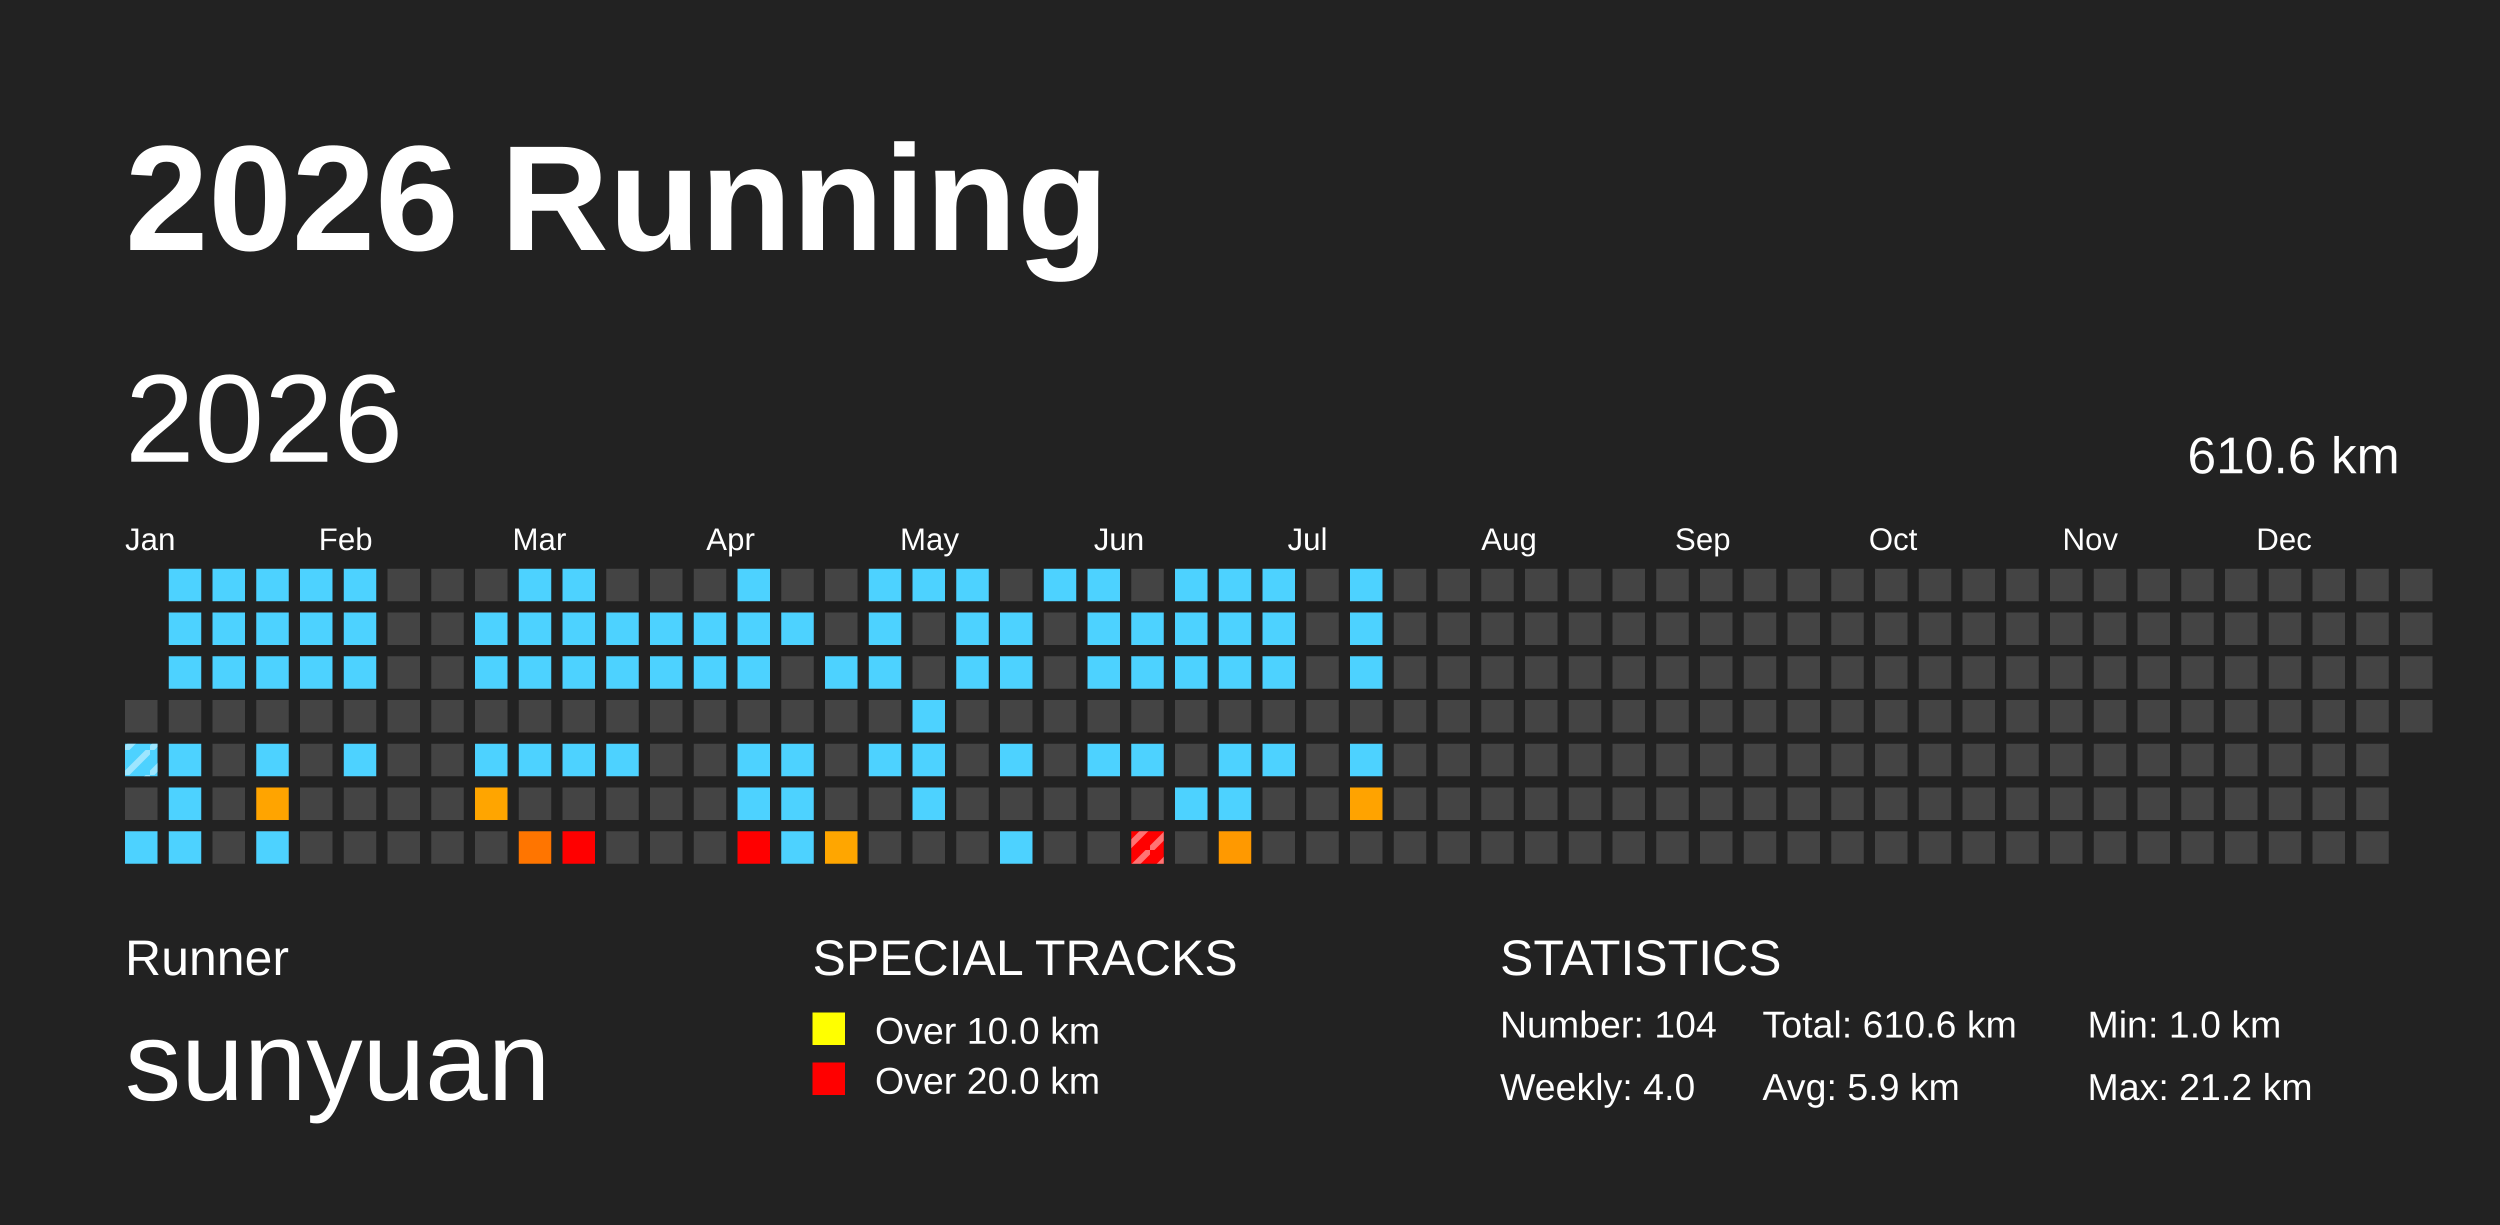
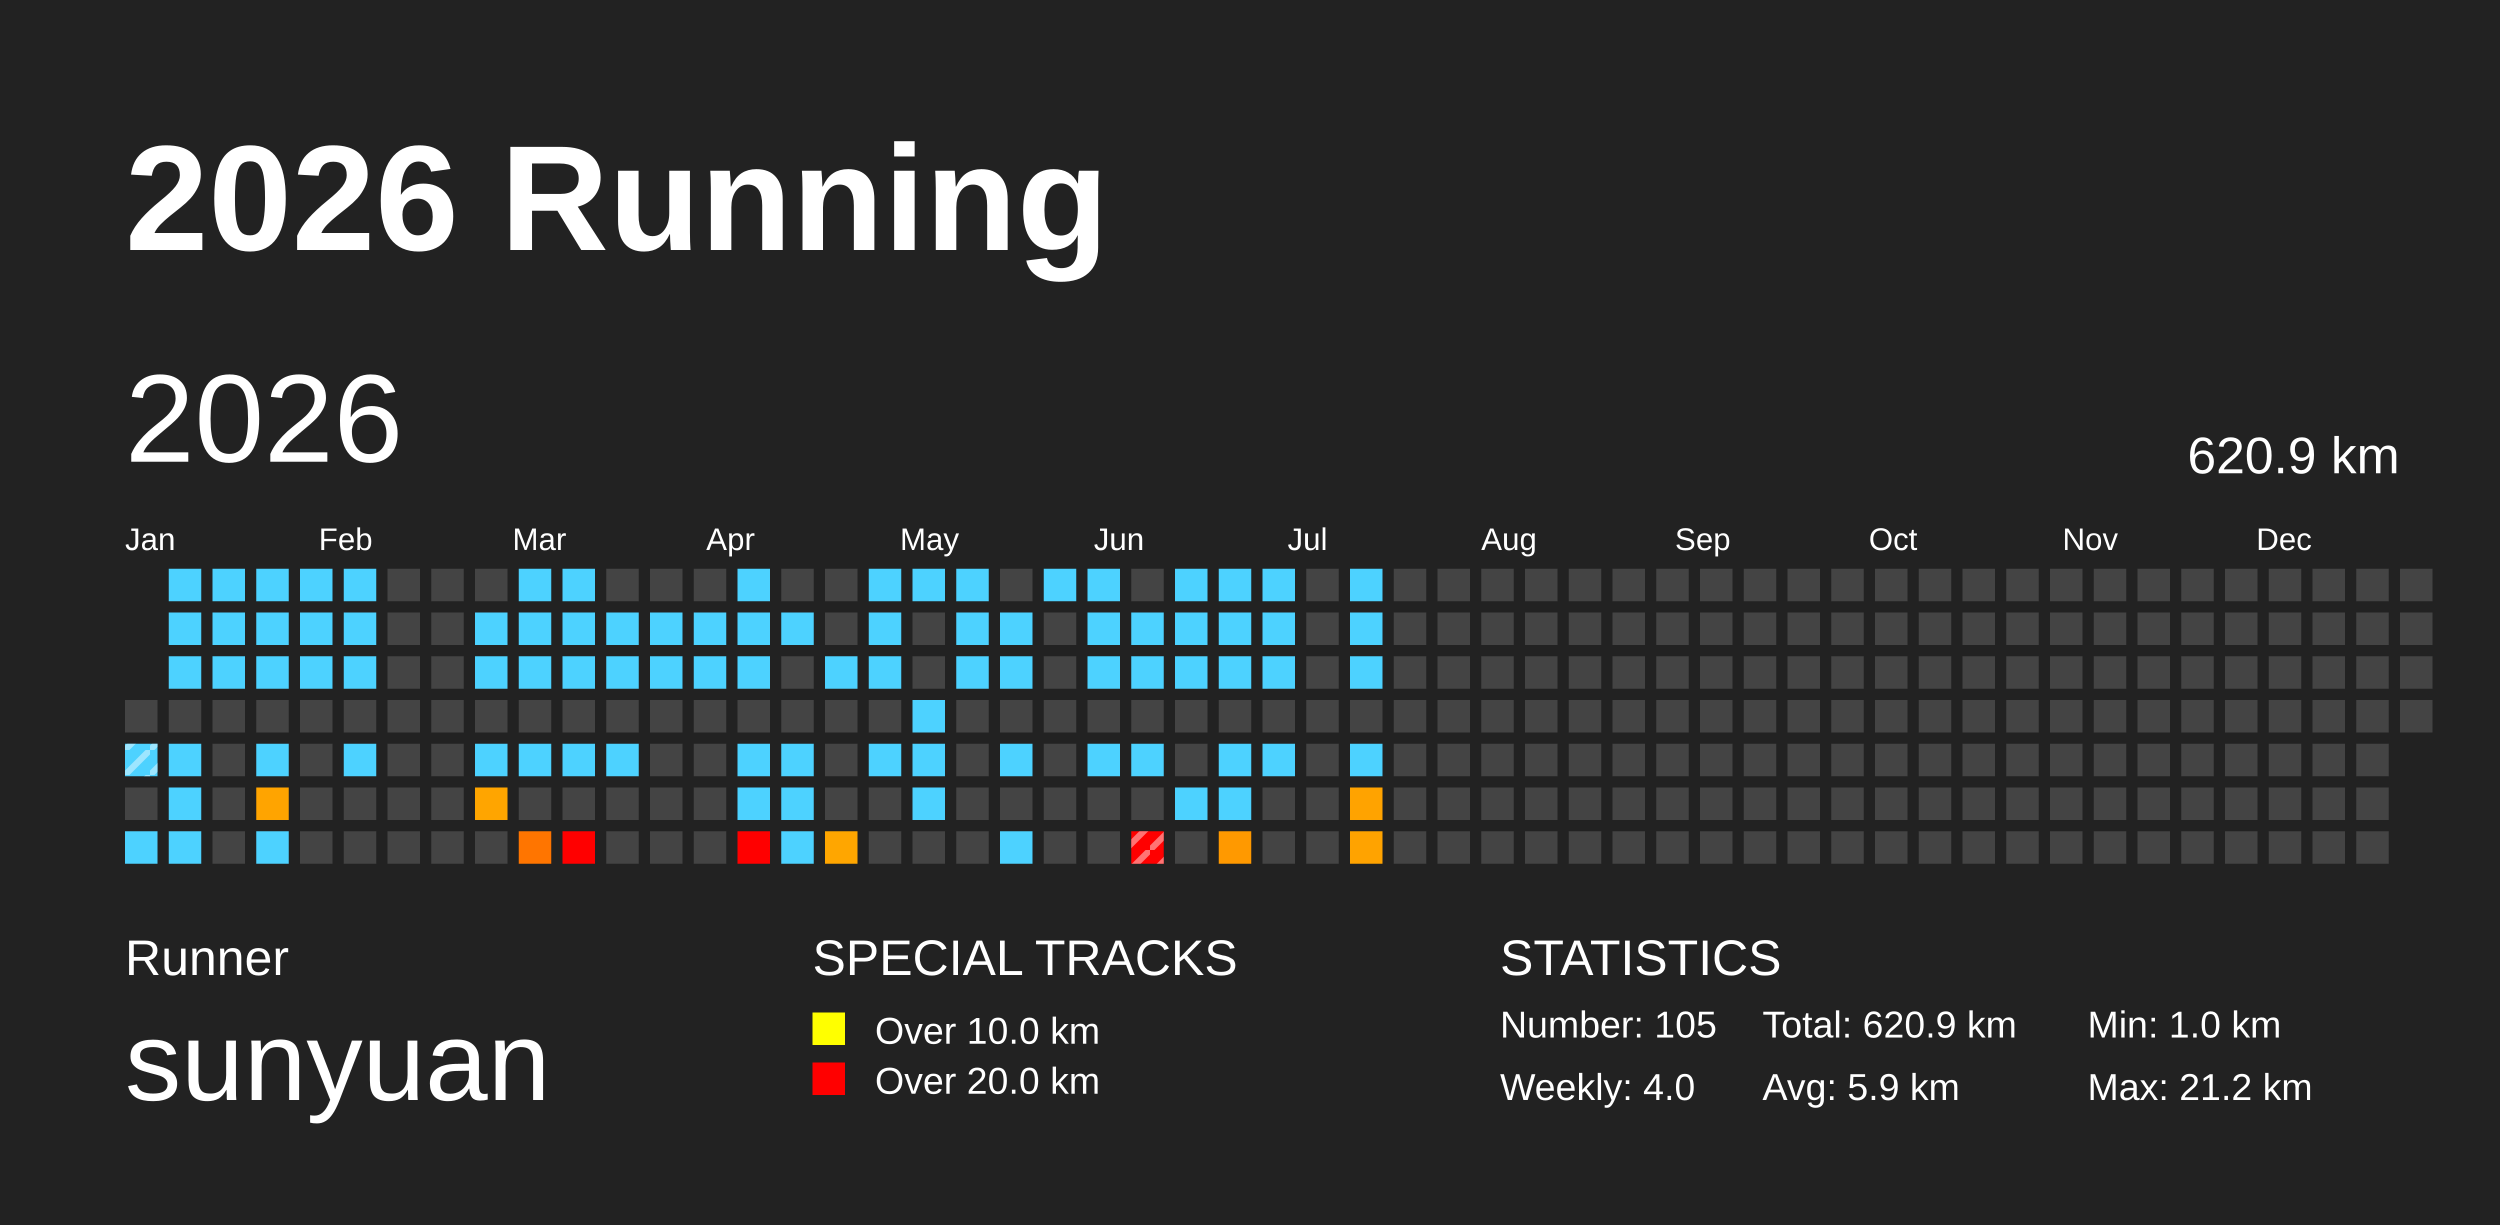
<svg xmlns="http://www.w3.org/2000/svg" baseProfile="full" height="98mm" version="1.1" viewBox="0,0,200,98" width="200mm">
  <defs>
    <pattern height="2" id="indoor-stripe" patternUnits="userSpaceOnUse" width="2">
      <line stroke="white" stroke-opacity="0.45" stroke-width="0.5" x1="0" x2="2" y1="2" y2="0" />
    </pattern>
  </defs>
  <rect fill="#222222" height="98" width="200" x="0" y="0" />
  <text fill="#FFFFFF" style="font-size:12px; font-family:Arial; font-weight:bold;" x="10" y="20">2026 Running</text>
  <text fill="#FFFFFF" style="font-size:4px; font-family:Arial" x="10" y="78">Runner</text>
  <text fill="#FFFFFF" style="font-size:9px; font-family:Arial" x="10" y="88">sunyuan</text>
  <text fill="#FFFFFF" style="font-size:4px; font-family:Arial" x="65" y="78">SPECIAL TRACKS</text>
  <rect fill="yellow" height="2.6" width="2.6" x="65" y="81" />
  <text fill="#FFFFFF" style="font-size:3px; font-family:Arial" x="70" y="83.5">Over 10.0 km</text>
  <rect fill="red" height="2.6" width="2.6" x="65" y="85" />
  <text fill="#FFFFFF" style="font-size:3px; font-family:Arial" x="70" y="87.5">Over 20.0 km</text>
  <text fill="#FFFFFF" style="font-size:4px; font-family:Arial" x="120" y="78">STATISTICS</text>
-   <text fill="#FFFFFF" style="font-size:3px; font-family:Arial" x="120" y="83">Number: 104</text>
+   <text fill="#FFFFFF" style="font-size:3px; font-family:Arial" x="120" y="83">Number: 105</text>
  <text fill="#FFFFFF" style="font-size:3px; font-family:Arial" x="120" y="88">Weekly: 4.0</text>
-   <text fill="#FFFFFF" style="font-size:3px; font-family:Arial" x="141" y="83">Total: 610.6 km</text>
+   <text fill="#FFFFFF" style="font-size:3px; font-family:Arial" x="141" y="83">Total: 620.9 km</text>
  <text fill="#FFFFFF" style="font-size:3px; font-family:Arial" x="141" y="88">Avg: 5.9 km</text>
  <text fill="#FFFFFF" style="font-size:3px; font-family:Arial" x="167" y="83">Min: 1.0 km</text>
  <text fill="#FFFFFF" style="font-size:3px; font-family:Arial" x="167" y="88">Max: 21.2 km</text>
  <text dominant-baseline="hanging" fill="#FFFFFF" style="font-size:10.0px; font-family:Arial;" x="10" y="30">2026</text>
-   <text dominant-baseline="hanging" fill="#FFFFFF" style="font-size:4.125px; font-family:Arial;" x="175" y="35">610.6 km</text>
+   <text dominant-baseline="hanging" fill="#FFFFFF" style="font-size:4.125px; font-family:Arial;" x="175" y="35">620.9 km</text>
  <text fill="#FFFFFF" style="font-size:2.5px; font-family:Arial" x="10.0" y="44">Jan</text>
  <text fill="#FFFFFF" style="font-size:2.5px; font-family:Arial" x="25.5" y="44">Feb</text>
  <text fill="#FFFFFF" style="font-size:2.5px; font-family:Arial" x="41.0" y="44">Mar</text>
  <text fill="#FFFFFF" style="font-size:2.5px; font-family:Arial" x="56.5" y="44">Apr</text>
  <text fill="#FFFFFF" style="font-size:2.5px; font-family:Arial" x="72.0" y="44">May</text>
  <text fill="#FFFFFF" style="font-size:2.5px; font-family:Arial" x="87.5" y="44">Jun</text>
  <text fill="#FFFFFF" style="font-size:2.5px; font-family:Arial" x="103.0" y="44">Jul</text>
  <text fill="#FFFFFF" style="font-size:2.5px; font-family:Arial" x="118.5" y="44">Aug</text>
  <text fill="#FFFFFF" style="font-size:2.5px; font-family:Arial" x="134.0" y="44">Sep</text>
  <text fill="#FFFFFF" style="font-size:2.5px; font-family:Arial" x="149.5" y="44">Oct</text>
  <text fill="#FFFFFF" style="font-size:2.5px; font-family:Arial" x="165.0" y="44">Nov</text>
  <text fill="#FFFFFF" style="font-size:2.5px; font-family:Arial" x="180.5" y="44">Dec</text>
  <rect fill="#444444" height="2.6" width="2.6" x="10.0" y="56.0" />
  <rect fill="#4dd2ff" height="2.6" width="2.6" x="10.0" y="59.5" />
  <rect fill="url(#indoor-stripe)" height="2.6" style="pointer-events: none;" width="2.6" x="10.0" y="59.5" />
  <rect fill="#444444" height="2.6" width="2.6" x="10.0" y="63.0" />
  <rect fill="#4dd2ff" height="2.6" width="2.6" x="10.0" y="66.5" />
  <rect fill="#4dd2ff" height="2.6" width="2.6" x="13.5" y="45.5" />
  <rect fill="#4dd2ff" height="2.6" width="2.6" x="13.5" y="49.0" />
  <rect fill="#4dd2ff" height="2.6" width="2.6" x="13.5" y="52.5" />
  <rect fill="#444444" height="2.6" width="2.6" x="13.5" y="56.0" />
  <rect fill="#4dd2ff" height="2.6" width="2.6" x="13.5" y="59.5" />
  <rect fill="#4dd2ff" height="2.6" width="2.6" x="13.5" y="63.0" />
  <rect fill="#4dd2ff" height="2.6" width="2.6" x="13.5" y="66.5" />
  <rect fill="#4dd2ff" height="2.6" width="2.6" x="17.0" y="45.5" />
  <rect fill="#4dd2ff" height="2.6" width="2.6" x="17.0" y="49.0" />
  <rect fill="#4dd2ff" height="2.6" width="2.6" x="17.0" y="52.5" />
  <rect fill="#444444" height="2.6" width="2.6" x="17.0" y="56.0" />
  <rect fill="#444444" height="2.6" width="2.6" x="17.0" y="59.5" />
  <rect fill="#444444" height="2.6" width="2.6" x="17.0" y="63.0" />
  <rect fill="#444444" height="2.6" width="2.6" x="17.0" y="66.5" />
  <rect fill="#4dd2ff" height="2.6" width="2.6" x="20.5" y="45.5" />
  <rect fill="#4dd2ff" height="2.6" width="2.6" x="20.5" y="49.0" />
  <rect fill="#4dd2ff" height="2.6" width="2.6" x="20.5" y="52.5" />
  <rect fill="#444444" height="2.6" width="2.6" x="20.5" y="56.0" />
  <rect fill="#4dd2ff" height="2.6" width="2.6" x="20.5" y="59.5" />
  <rect fill="#ffa400" height="2.6" width="2.6" x="20.5" y="63.0" />
  <rect fill="#4dd2ff" height="2.6" width="2.6" x="20.5" y="66.5" />
  <rect fill="#4dd2ff" height="2.6" width="2.6" x="24.0" y="45.5" />
  <rect fill="#4dd2ff" height="2.6" width="2.6" x="24.0" y="49.0" />
  <rect fill="#4dd2ff" height="2.6" width="2.6" x="24.0" y="52.5" />
  <rect fill="#444444" height="2.6" width="2.6" x="24.0" y="56.0" />
  <rect fill="#444444" height="2.6" width="2.6" x="24.0" y="59.5" />
  <rect fill="#444444" height="2.6" width="2.6" x="24.0" y="63.0" />
  <rect fill="#444444" height="2.6" width="2.6" x="24.0" y="66.5" />
  <rect fill="#4dd2ff" height="2.6" width="2.6" x="27.5" y="45.5" />
  <rect fill="#4dd2ff" height="2.6" width="2.6" x="27.5" y="49.0" />
  <rect fill="#4dd2ff" height="2.6" width="2.6" x="27.5" y="52.5" />
  <rect fill="#444444" height="2.6" width="2.6" x="27.5" y="56.0" />
  <rect fill="#4dd2ff" height="2.6" width="2.6" x="27.5" y="59.5" />
  <rect fill="#444444" height="2.6" width="2.6" x="27.5" y="63.0" />
  <rect fill="#444444" height="2.6" width="2.6" x="27.5" y="66.5" />
  <rect fill="#444444" height="2.6" width="2.6" x="31.0" y="45.5" />
  <rect fill="#444444" height="2.6" width="2.6" x="31.0" y="49.0" />
  <rect fill="#444444" height="2.6" width="2.6" x="31.0" y="52.5" />
  <rect fill="#444444" height="2.6" width="2.6" x="31.0" y="56.0" />
  <rect fill="#444444" height="2.6" width="2.6" x="31.0" y="59.5" />
  <rect fill="#444444" height="2.6" width="2.6" x="31.0" y="63.0" />
  <rect fill="#444444" height="2.6" width="2.6" x="31.0" y="66.5" />
  <rect fill="#444444" height="2.6" width="2.6" x="34.5" y="45.5" />
  <rect fill="#444444" height="2.6" width="2.6" x="34.5" y="49.0" />
  <rect fill="#444444" height="2.6" width="2.6" x="34.5" y="52.5" />
  <rect fill="#444444" height="2.6" width="2.6" x="34.5" y="56.0" />
  <rect fill="#444444" height="2.6" width="2.6" x="34.5" y="59.5" />
  <rect fill="#444444" height="2.6" width="2.6" x="34.5" y="63.0" />
  <rect fill="#444444" height="2.6" width="2.6" x="34.5" y="66.5" />
  <rect fill="#444444" height="2.6" width="2.6" x="38.0" y="45.5" />
  <rect fill="#4dd2ff" height="2.6" width="2.6" x="38.0" y="49.0" />
  <rect fill="#4dd2ff" height="2.6" width="2.6" x="38.0" y="52.5" />
  <rect fill="#444444" height="2.6" width="2.6" x="38.0" y="56.0" />
  <rect fill="#4dd2ff" height="2.6" width="2.6" x="38.0" y="59.5" />
  <rect fill="#ffa500" height="2.6" width="2.6" x="38.0" y="63.0" />
  <rect fill="#444444" height="2.6" width="2.6" x="38.0" y="66.5" />
  <rect fill="#4dd2ff" height="2.6" width="2.6" x="41.5" y="45.5" />
  <rect fill="#4dd2ff" height="2.6" width="2.6" x="41.5" y="49.0" />
  <rect fill="#4dd2ff" height="2.6" width="2.6" x="41.5" y="52.5" />
  <rect fill="#444444" height="2.6" width="2.6" x="41.5" y="56.0" />
  <rect fill="#4dd2ff" height="2.6" width="2.6" x="41.5" y="59.5" />
  <rect fill="#444444" height="2.6" width="2.6" x="41.5" y="63.0" />
  <rect fill="#ff7500" height="2.6" width="2.6" x="41.5" y="66.5" />
  <rect fill="#4dd2ff" height="2.6" width="2.6" x="45.0" y="45.5" />
  <rect fill="#4dd2ff" height="2.6" width="2.6" x="45.0" y="49.0" />
  <rect fill="#4dd2ff" height="2.6" width="2.6" x="45.0" y="52.5" />
  <rect fill="#444444" height="2.6" width="2.6" x="45.0" y="56.0" />
  <rect fill="#4dd2ff" height="2.6" width="2.6" x="45.0" y="59.5" />
  <rect fill="#444444" height="2.6" width="2.6" x="45.0" y="63.0" />
  <rect fill="red" height="2.6" width="2.6" x="45.0" y="66.5" />
  <rect fill="#444444" height="2.6" width="2.6" x="48.5" y="45.5" />
  <rect fill="#4dd2ff" height="2.6" width="2.6" x="48.5" y="49.0" />
  <rect fill="#4dd2ff" height="2.6" width="2.6" x="48.5" y="52.5" />
  <rect fill="#444444" height="2.6" width="2.6" x="48.5" y="56.0" />
  <rect fill="#4dd2ff" height="2.6" width="2.6" x="48.5" y="59.5" />
  <rect fill="#444444" height="2.6" width="2.6" x="48.5" y="63.0" />
  <rect fill="#444444" height="2.6" width="2.6" x="48.5" y="66.5" />
  <rect fill="#444444" height="2.6" width="2.6" x="52.0" y="45.5" />
  <rect fill="#4dd2ff" height="2.6" width="2.6" x="52.0" y="49.0" />
  <rect fill="#4dd2ff" height="2.6" width="2.6" x="52.0" y="52.5" />
  <rect fill="#444444" height="2.6" width="2.6" x="52.0" y="56.0" />
  <rect fill="#444444" height="2.6" width="2.6" x="52.0" y="59.5" />
  <rect fill="#444444" height="2.6" width="2.6" x="52.0" y="63.0" />
  <rect fill="#444444" height="2.6" width="2.6" x="52.0" y="66.5" />
  <rect fill="#444444" height="2.6" width="2.6" x="55.5" y="45.5" />
  <rect fill="#4dd2ff" height="2.6" width="2.6" x="55.5" y="49.0" />
  <rect fill="#4dd2ff" height="2.6" width="2.6" x="55.5" y="52.5" />
  <rect fill="#444444" height="2.6" width="2.6" x="55.5" y="56.0" />
  <rect fill="#444444" height="2.6" width="2.6" x="55.5" y="59.5" />
  <rect fill="#444444" height="2.6" width="2.6" x="55.5" y="63.0" />
  <rect fill="#444444" height="2.6" width="2.6" x="55.5" y="66.5" />
  <rect fill="#4dd2ff" height="2.6" width="2.6" x="59.0" y="45.5" />
  <rect fill="#4dd2ff" height="2.6" width="2.6" x="59.0" y="49.0" />
  <rect fill="#4dd2ff" height="2.6" width="2.6" x="59.0" y="52.5" />
  <rect fill="#444444" height="2.6" width="2.6" x="59.0" y="56.0" />
  <rect fill="#4dd2ff" height="2.6" width="2.6" x="59.0" y="59.5" />
  <rect fill="#4dd2ff" height="2.6" width="2.6" x="59.0" y="63.0" />
  <rect fill="red" height="2.6" width="2.6" x="59.0" y="66.5" />
  <rect fill="#444444" height="2.6" width="2.6" x="62.5" y="45.5" />
  <rect fill="#4dd2ff" height="2.6" width="2.6" x="62.5" y="49.0" />
  <rect fill="#444444" height="2.6" width="2.6" x="62.5" y="52.5" />
  <rect fill="#444444" height="2.6" width="2.6" x="62.5" y="56.0" />
  <rect fill="#4dd2ff" height="2.6" width="2.6" x="62.5" y="59.5" />
  <rect fill="#4dd2ff" height="2.6" width="2.6" x="62.5" y="63.0" />
  <rect fill="#4dd2ff" height="2.6" width="2.6" x="62.5" y="66.5" />
  <rect fill="#444444" height="2.6" width="2.6" x="66.0" y="45.5" />
  <rect fill="#444444" height="2.6" width="2.6" x="66.0" y="49.0" />
  <rect fill="#4dd2ff" height="2.6" width="2.6" x="66.0" y="52.5" />
  <rect fill="#444444" height="2.6" width="2.6" x="66.0" y="56.0" />
  <rect fill="#444444" height="2.6" width="2.6" x="66.0" y="59.5" />
  <rect fill="#444444" height="2.6" width="2.6" x="66.0" y="63.0" />
  <rect fill="#ffa600" height="2.6" width="2.6" x="66.0" y="66.5" />
  <rect fill="#4dd2ff" height="2.6" width="2.6" x="69.5" y="45.5" />
  <rect fill="#4dd2ff" height="2.6" width="2.6" x="69.5" y="49.0" />
  <rect fill="#4dd2ff" height="2.6" width="2.6" x="69.5" y="52.5" />
  <rect fill="#444444" height="2.6" width="2.6" x="69.5" y="56.0" />
  <rect fill="#4dd2ff" height="2.6" width="2.6" x="69.5" y="59.5" />
  <rect fill="#444444" height="2.6" width="2.6" x="69.5" y="63.0" />
  <rect fill="#444444" height="2.6" width="2.6" x="69.5" y="66.5" />
  <rect fill="#4dd2ff" height="2.6" width="2.6" x="73.0" y="45.5" />
  <rect fill="#444444" height="2.6" width="2.6" x="73.0" y="49.0" />
  <rect fill="#444444" height="2.6" width="2.6" x="73.0" y="52.5" />
  <rect fill="#4dd2ff" height="2.6" width="2.6" x="73.0" y="56.0" />
  <rect fill="#4dd2ff" height="2.6" width="2.6" x="73.0" y="59.5" />
  <rect fill="#4dd2ff" height="2.6" width="2.6" x="73.0" y="63.0" />
  <rect fill="#444444" height="2.6" width="2.6" x="73.0" y="66.5" />
  <rect fill="#4dd2ff" height="2.6" width="2.6" x="76.5" y="45.5" />
  <rect fill="#4dd2ff" height="2.6" width="2.6" x="76.5" y="49.0" />
  <rect fill="#4dd2ff" height="2.6" width="2.6" x="76.5" y="52.5" />
  <rect fill="#444444" height="2.6" width="2.6" x="76.5" y="56.0" />
  <rect fill="#444444" height="2.6" width="2.6" x="76.5" y="59.5" />
  <rect fill="#444444" height="2.6" width="2.6" x="76.5" y="63.0" />
  <rect fill="#444444" height="2.6" width="2.6" x="76.5" y="66.5" />
  <rect fill="#444444" height="2.6" width="2.6" x="80.0" y="45.5" />
  <rect fill="#4dd2ff" height="2.6" width="2.6" x="80.0" y="49.0" />
  <rect fill="#4dd2ff" height="2.6" width="2.6" x="80.0" y="52.5" />
  <rect fill="#444444" height="2.6" width="2.6" x="80.0" y="56.0" />
  <rect fill="#4dd2ff" height="2.6" width="2.6" x="80.0" y="59.5" />
  <rect fill="#444444" height="2.6" width="2.6" x="80.0" y="63.0" />
  <rect fill="#4dd2ff" height="2.6" width="2.6" x="80.0" y="66.5" />
  <rect fill="#4dd2ff" height="2.6" width="2.6" x="83.5" y="45.5" />
  <rect fill="#444444" height="2.6" width="2.6" x="83.5" y="49.0" />
  <rect fill="#444444" height="2.6" width="2.6" x="83.5" y="52.5" />
  <rect fill="#444444" height="2.6" width="2.6" x="83.5" y="56.0" />
  <rect fill="#444444" height="2.6" width="2.6" x="83.5" y="59.5" />
  <rect fill="#444444" height="2.6" width="2.6" x="83.5" y="63.0" />
  <rect fill="#444444" height="2.6" width="2.6" x="83.5" y="66.5" />
  <rect fill="#4dd2ff" height="2.6" width="2.6" x="87.0" y="45.5" />
  <rect fill="#4dd2ff" height="2.6" width="2.6" x="87.0" y="49.0" />
  <rect fill="#4dd2ff" height="2.6" width="2.6" x="87.0" y="52.5" />
  <rect fill="#444444" height="2.6" width="2.6" x="87.0" y="56.0" />
  <rect fill="#4dd2ff" height="2.6" width="2.6" x="87.0" y="59.5" />
  <rect fill="#444444" height="2.6" width="2.6" x="87.0" y="63.0" />
  <rect fill="#444444" height="2.6" width="2.6" x="87.0" y="66.5" />
  <rect fill="#444444" height="2.6" width="2.6" x="90.5" y="45.5" />
  <rect fill="#4dd2ff" height="2.6" width="2.6" x="90.5" y="49.0" />
  <rect fill="#4dd2ff" height="2.6" width="2.6" x="90.5" y="52.5" />
  <rect fill="#444444" height="2.6" width="2.6" x="90.5" y="56.0" />
  <rect fill="#4dd2ff" height="2.6" width="2.6" x="90.5" y="59.5" />
  <rect fill="#444444" height="2.6" width="2.6" x="90.5" y="63.0" />
  <rect fill="red" height="2.6" width="2.6" x="90.5" y="66.5" />
  <rect fill="url(#indoor-stripe)" height="2.6" style="pointer-events: none;" width="2.6" x="90.5" y="66.5" />
  <rect fill="#4dd2ff" height="2.6" width="2.6" x="94.0" y="45.5" />
  <rect fill="#4dd2ff" height="2.6" width="2.6" x="94.0" y="49.0" />
  <rect fill="#4dd2ff" height="2.6" width="2.6" x="94.0" y="52.5" />
  <rect fill="#444444" height="2.6" width="2.6" x="94.0" y="56.0" />
  <rect fill="#444444" height="2.6" width="2.6" x="94.0" y="59.5" />
  <rect fill="#4dd2ff" height="2.6" width="2.6" x="94.0" y="63.0" />
  <rect fill="#444444" height="2.6" width="2.6" x="94.0" y="66.5" />
  <rect fill="#4dd2ff" height="2.6" width="2.6" x="97.5" y="45.5" />
  <rect fill="#4dd2ff" height="2.6" width="2.6" x="97.5" y="49.0" />
  <rect fill="#4dd2ff" height="2.6" width="2.6" x="97.5" y="52.5" />
  <rect fill="#444444" height="2.6" width="2.6" x="97.5" y="56.0" />
  <rect fill="#4dd2ff" height="2.6" width="2.6" x="97.5" y="59.5" />
  <rect fill="#4dd2ff" height="2.6" width="2.6" x="97.5" y="63.0" />
  <rect fill="#ff9900" height="2.6" width="2.6" x="97.5" y="66.5" />
  <rect fill="#4dd2ff" height="2.6" width="2.6" x="101.0" y="45.5" />
  <rect fill="#4dd2ff" height="2.6" width="2.6" x="101.0" y="49.0" />
  <rect fill="#4dd2ff" height="2.6" width="2.6" x="101.0" y="52.5" />
  <rect fill="#444444" height="2.6" width="2.6" x="101.0" y="56.0" />
  <rect fill="#4dd2ff" height="2.6" width="2.6" x="101.0" y="59.5" />
  <rect fill="#444444" height="2.6" width="2.6" x="101.0" y="63.0" />
  <rect fill="#444444" height="2.6" width="2.6" x="101.0" y="66.5" />
  <rect fill="#444444" height="2.6" width="2.6" x="104.5" y="45.5" />
  <rect fill="#444444" height="2.6" width="2.6" x="104.5" y="49.0" />
  <rect fill="#444444" height="2.6" width="2.6" x="104.5" y="52.5" />
  <rect fill="#444444" height="2.6" width="2.6" x="104.5" y="56.0" />
  <rect fill="#444444" height="2.6" width="2.6" x="104.5" y="59.5" />
  <rect fill="#444444" height="2.6" width="2.6" x="104.5" y="63.0" />
  <rect fill="#444444" height="2.6" width="2.6" x="104.5" y="66.5" />
  <rect fill="#4dd2ff" height="2.6" width="2.6" x="108.0" y="45.5" />
  <rect fill="#4dd2ff" height="2.6" width="2.6" x="108.0" y="49.0" />
  <rect fill="#4dd2ff" height="2.6" width="2.6" x="108.0" y="52.5" />
  <rect fill="#444444" height="2.6" width="2.6" x="108.0" y="56.0" />
  <rect fill="#4dd2ff" height="2.6" width="2.6" x="108.0" y="59.5" />
  <rect fill="#ffa300" height="2.6" width="2.6" x="108.0" y="63.0" />
-   <rect fill="#444444" height="2.6" width="2.6" x="108.0" y="66.5" />
+   <rect fill="#ffa300" height="2.6" width="2.6" x="108.0" y="66.5" />
  <rect fill="#444444" height="2.6" width="2.6" x="111.5" y="45.5" />
  <rect fill="#444444" height="2.6" width="2.6" x="111.5" y="49.0" />
  <rect fill="#444444" height="2.6" width="2.6" x="111.5" y="52.5" />
  <rect fill="#444444" height="2.6" width="2.6" x="111.5" y="56.0" />
  <rect fill="#444444" height="2.6" width="2.6" x="111.5" y="59.5" />
  <rect fill="#444444" height="2.6" width="2.6" x="111.5" y="63.0" />
  <rect fill="#444444" height="2.6" width="2.6" x="111.5" y="66.5" />
  <rect fill="#444444" height="2.6" width="2.6" x="115.0" y="45.5" />
  <rect fill="#444444" height="2.6" width="2.6" x="115.0" y="49.0" />
  <rect fill="#444444" height="2.6" width="2.6" x="115.0" y="52.5" />
  <rect fill="#444444" height="2.6" width="2.6" x="115.0" y="56.0" />
  <rect fill="#444444" height="2.6" width="2.6" x="115.0" y="59.5" />
  <rect fill="#444444" height="2.6" width="2.6" x="115.0" y="63.0" />
  <rect fill="#444444" height="2.6" width="2.6" x="115.0" y="66.5" />
  <rect fill="#444444" height="2.6" width="2.6" x="118.5" y="45.5" />
  <rect fill="#444444" height="2.6" width="2.6" x="118.5" y="49.0" />
  <rect fill="#444444" height="2.6" width="2.6" x="118.5" y="52.5" />
  <rect fill="#444444" height="2.6" width="2.6" x="118.5" y="56.0" />
  <rect fill="#444444" height="2.6" width="2.6" x="118.5" y="59.5" />
  <rect fill="#444444" height="2.6" width="2.6" x="118.5" y="63.0" />
  <rect fill="#444444" height="2.6" width="2.6" x="118.5" y="66.5" />
  <rect fill="#444444" height="2.6" width="2.6" x="122.0" y="45.5" />
  <rect fill="#444444" height="2.6" width="2.6" x="122.0" y="49.0" />
  <rect fill="#444444" height="2.6" width="2.6" x="122.0" y="52.5" />
  <rect fill="#444444" height="2.6" width="2.6" x="122.0" y="56.0" />
  <rect fill="#444444" height="2.6" width="2.6" x="122.0" y="59.5" />
  <rect fill="#444444" height="2.6" width="2.6" x="122.0" y="63.0" />
  <rect fill="#444444" height="2.6" width="2.6" x="122.0" y="66.5" />
  <rect fill="#444444" height="2.6" width="2.6" x="125.5" y="45.5" />
  <rect fill="#444444" height="2.6" width="2.6" x="125.5" y="49.0" />
  <rect fill="#444444" height="2.6" width="2.6" x="125.5" y="52.5" />
  <rect fill="#444444" height="2.6" width="2.6" x="125.5" y="56.0" />
  <rect fill="#444444" height="2.6" width="2.6" x="125.5" y="59.5" />
  <rect fill="#444444" height="2.6" width="2.6" x="125.5" y="63.0" />
  <rect fill="#444444" height="2.6" width="2.6" x="125.5" y="66.5" />
  <rect fill="#444444" height="2.6" width="2.6" x="129.0" y="45.5" />
  <rect fill="#444444" height="2.6" width="2.6" x="129.0" y="49.0" />
  <rect fill="#444444" height="2.6" width="2.6" x="129.0" y="52.5" />
  <rect fill="#444444" height="2.6" width="2.6" x="129.0" y="56.0" />
  <rect fill="#444444" height="2.6" width="2.6" x="129.0" y="59.5" />
  <rect fill="#444444" height="2.6" width="2.6" x="129.0" y="63.0" />
  <rect fill="#444444" height="2.6" width="2.6" x="129.0" y="66.5" />
  <rect fill="#444444" height="2.6" width="2.6" x="132.5" y="45.5" />
  <rect fill="#444444" height="2.6" width="2.6" x="132.5" y="49.0" />
  <rect fill="#444444" height="2.6" width="2.6" x="132.5" y="52.5" />
  <rect fill="#444444" height="2.6" width="2.6" x="132.5" y="56.0" />
  <rect fill="#444444" height="2.6" width="2.6" x="132.5" y="59.5" />
  <rect fill="#444444" height="2.6" width="2.6" x="132.5" y="63.0" />
  <rect fill="#444444" height="2.6" width="2.6" x="132.5" y="66.5" />
  <rect fill="#444444" height="2.6" width="2.6" x="136.0" y="45.5" />
  <rect fill="#444444" height="2.6" width="2.6" x="136.0" y="49.0" />
  <rect fill="#444444" height="2.6" width="2.6" x="136.0" y="52.5" />
  <rect fill="#444444" height="2.6" width="2.6" x="136.0" y="56.0" />
  <rect fill="#444444" height="2.6" width="2.6" x="136.0" y="59.5" />
  <rect fill="#444444" height="2.6" width="2.6" x="136.0" y="63.0" />
  <rect fill="#444444" height="2.6" width="2.6" x="136.0" y="66.5" />
  <rect fill="#444444" height="2.6" width="2.6" x="139.5" y="45.5" />
  <rect fill="#444444" height="2.6" width="2.6" x="139.5" y="49.0" />
  <rect fill="#444444" height="2.6" width="2.6" x="139.5" y="52.5" />
  <rect fill="#444444" height="2.6" width="2.6" x="139.5" y="56.0" />
  <rect fill="#444444" height="2.6" width="2.6" x="139.5" y="59.5" />
  <rect fill="#444444" height="2.6" width="2.6" x="139.5" y="63.0" />
  <rect fill="#444444" height="2.6" width="2.6" x="139.5" y="66.5" />
  <rect fill="#444444" height="2.6" width="2.6" x="143.0" y="45.5" />
  <rect fill="#444444" height="2.6" width="2.6" x="143.0" y="49.0" />
  <rect fill="#444444" height="2.6" width="2.6" x="143.0" y="52.5" />
  <rect fill="#444444" height="2.6" width="2.6" x="143.0" y="56.0" />
  <rect fill="#444444" height="2.6" width="2.6" x="143.0" y="59.5" />
  <rect fill="#444444" height="2.6" width="2.6" x="143.0" y="63.0" />
  <rect fill="#444444" height="2.6" width="2.6" x="143.0" y="66.5" />
  <rect fill="#444444" height="2.6" width="2.6" x="146.5" y="45.5" />
  <rect fill="#444444" height="2.6" width="2.6" x="146.5" y="49.0" />
  <rect fill="#444444" height="2.6" width="2.6" x="146.5" y="52.5" />
  <rect fill="#444444" height="2.6" width="2.6" x="146.5" y="56.0" />
  <rect fill="#444444" height="2.6" width="2.6" x="146.5" y="59.5" />
  <rect fill="#444444" height="2.6" width="2.6" x="146.5" y="63.0" />
  <rect fill="#444444" height="2.6" width="2.6" x="146.5" y="66.5" />
  <rect fill="#444444" height="2.6" width="2.6" x="150.0" y="45.5" />
  <rect fill="#444444" height="2.6" width="2.6" x="150.0" y="49.0" />
  <rect fill="#444444" height="2.6" width="2.6" x="150.0" y="52.5" />
  <rect fill="#444444" height="2.6" width="2.6" x="150.0" y="56.0" />
  <rect fill="#444444" height="2.6" width="2.6" x="150.0" y="59.5" />
  <rect fill="#444444" height="2.6" width="2.6" x="150.0" y="63.0" />
  <rect fill="#444444" height="2.6" width="2.6" x="150.0" y="66.5" />
  <rect fill="#444444" height="2.6" width="2.6" x="153.5" y="45.5" />
  <rect fill="#444444" height="2.6" width="2.6" x="153.5" y="49.0" />
  <rect fill="#444444" height="2.6" width="2.6" x="153.5" y="52.5" />
  <rect fill="#444444" height="2.6" width="2.6" x="153.5" y="56.0" />
  <rect fill="#444444" height="2.6" width="2.6" x="153.5" y="59.5" />
  <rect fill="#444444" height="2.6" width="2.6" x="153.5" y="63.0" />
  <rect fill="#444444" height="2.6" width="2.6" x="153.5" y="66.5" />
  <rect fill="#444444" height="2.6" width="2.6" x="157.0" y="45.5" />
  <rect fill="#444444" height="2.6" width="2.6" x="157.0" y="49.0" />
  <rect fill="#444444" height="2.6" width="2.6" x="157.0" y="52.5" />
  <rect fill="#444444" height="2.6" width="2.6" x="157.0" y="56.0" />
  <rect fill="#444444" height="2.6" width="2.6" x="157.0" y="59.5" />
  <rect fill="#444444" height="2.6" width="2.6" x="157.0" y="63.0" />
  <rect fill="#444444" height="2.6" width="2.6" x="157.0" y="66.5" />
  <rect fill="#444444" height="2.6" width="2.6" x="160.5" y="45.5" />
  <rect fill="#444444" height="2.6" width="2.6" x="160.5" y="49.0" />
  <rect fill="#444444" height="2.6" width="2.6" x="160.5" y="52.5" />
  <rect fill="#444444" height="2.6" width="2.6" x="160.5" y="56.0" />
  <rect fill="#444444" height="2.6" width="2.6" x="160.5" y="59.5" />
  <rect fill="#444444" height="2.6" width="2.6" x="160.5" y="63.0" />
  <rect fill="#444444" height="2.6" width="2.6" x="160.5" y="66.5" />
  <rect fill="#444444" height="2.6" width="2.6" x="164.0" y="45.5" />
  <rect fill="#444444" height="2.6" width="2.6" x="164.0" y="49.0" />
  <rect fill="#444444" height="2.6" width="2.6" x="164.0" y="52.5" />
  <rect fill="#444444" height="2.6" width="2.6" x="164.0" y="56.0" />
  <rect fill="#444444" height="2.6" width="2.6" x="164.0" y="59.5" />
  <rect fill="#444444" height="2.6" width="2.6" x="164.0" y="63.0" />
  <rect fill="#444444" height="2.6" width="2.6" x="164.0" y="66.5" />
  <rect fill="#444444" height="2.6" width="2.6" x="167.5" y="45.5" />
  <rect fill="#444444" height="2.6" width="2.6" x="167.5" y="49.0" />
  <rect fill="#444444" height="2.6" width="2.6" x="167.5" y="52.5" />
  <rect fill="#444444" height="2.6" width="2.6" x="167.5" y="56.0" />
  <rect fill="#444444" height="2.6" width="2.6" x="167.5" y="59.5" />
  <rect fill="#444444" height="2.6" width="2.6" x="167.5" y="63.0" />
  <rect fill="#444444" height="2.6" width="2.6" x="167.5" y="66.5" />
  <rect fill="#444444" height="2.6" width="2.6" x="171.0" y="45.5" />
  <rect fill="#444444" height="2.6" width="2.6" x="171.0" y="49.0" />
  <rect fill="#444444" height="2.6" width="2.6" x="171.0" y="52.5" />
  <rect fill="#444444" height="2.6" width="2.6" x="171.0" y="56.0" />
  <rect fill="#444444" height="2.6" width="2.6" x="171.0" y="59.5" />
  <rect fill="#444444" height="2.6" width="2.6" x="171.0" y="63.0" />
  <rect fill="#444444" height="2.6" width="2.6" x="171.0" y="66.5" />
  <rect fill="#444444" height="2.6" width="2.6" x="174.5" y="45.5" />
  <rect fill="#444444" height="2.6" width="2.6" x="174.5" y="49.0" />
  <rect fill="#444444" height="2.6" width="2.6" x="174.5" y="52.5" />
  <rect fill="#444444" height="2.6" width="2.6" x="174.5" y="56.0" />
  <rect fill="#444444" height="2.6" width="2.6" x="174.5" y="59.5" />
  <rect fill="#444444" height="2.6" width="2.6" x="174.5" y="63.0" />
  <rect fill="#444444" height="2.6" width="2.6" x="174.5" y="66.5" />
  <rect fill="#444444" height="2.6" width="2.6" x="178.0" y="45.5" />
  <rect fill="#444444" height="2.6" width="2.6" x="178.0" y="49.0" />
  <rect fill="#444444" height="2.6" width="2.6" x="178.0" y="52.5" />
  <rect fill="#444444" height="2.6" width="2.6" x="178.0" y="56.0" />
  <rect fill="#444444" height="2.6" width="2.6" x="178.0" y="59.5" />
  <rect fill="#444444" height="2.6" width="2.6" x="178.0" y="63.0" />
  <rect fill="#444444" height="2.6" width="2.6" x="178.0" y="66.5" />
  <rect fill="#444444" height="2.6" width="2.6" x="181.5" y="45.5" />
  <rect fill="#444444" height="2.6" width="2.6" x="181.5" y="49.0" />
  <rect fill="#444444" height="2.6" width="2.6" x="181.5" y="52.5" />
  <rect fill="#444444" height="2.6" width="2.6" x="181.5" y="56.0" />
  <rect fill="#444444" height="2.6" width="2.6" x="181.5" y="59.5" />
  <rect fill="#444444" height="2.6" width="2.6" x="181.5" y="63.0" />
  <rect fill="#444444" height="2.6" width="2.6" x="181.5" y="66.5" />
  <rect fill="#444444" height="2.6" width="2.6" x="185.0" y="45.5" />
  <rect fill="#444444" height="2.6" width="2.6" x="185.0" y="49.0" />
  <rect fill="#444444" height="2.6" width="2.6" x="185.0" y="52.5" />
  <rect fill="#444444" height="2.6" width="2.6" x="185.0" y="56.0" />
  <rect fill="#444444" height="2.6" width="2.6" x="185.0" y="59.5" />
  <rect fill="#444444" height="2.6" width="2.6" x="185.0" y="63.0" />
  <rect fill="#444444" height="2.6" width="2.6" x="185.0" y="66.5" />
  <rect fill="#444444" height="2.6" width="2.6" x="188.5" y="45.5" />
  <rect fill="#444444" height="2.6" width="2.6" x="188.5" y="49.0" />
  <rect fill="#444444" height="2.6" width="2.6" x="188.5" y="52.5" />
  <rect fill="#444444" height="2.6" width="2.6" x="188.5" y="56.0" />
  <rect fill="#444444" height="2.6" width="2.6" x="188.5" y="59.5" />
  <rect fill="#444444" height="2.6" width="2.6" x="188.5" y="63.0" />
  <rect fill="#444444" height="2.6" width="2.6" x="188.5" y="66.5" />
  <rect fill="#444444" height="2.6" width="2.6" x="192.0" y="45.5" />
  <rect fill="#444444" height="2.6" width="2.6" x="192.0" y="49.0" />
  <rect fill="#444444" height="2.6" width="2.6" x="192.0" y="52.5" />
  <rect fill="#444444" height="2.6" width="2.6" x="192.0" y="56.0" />
</svg>
